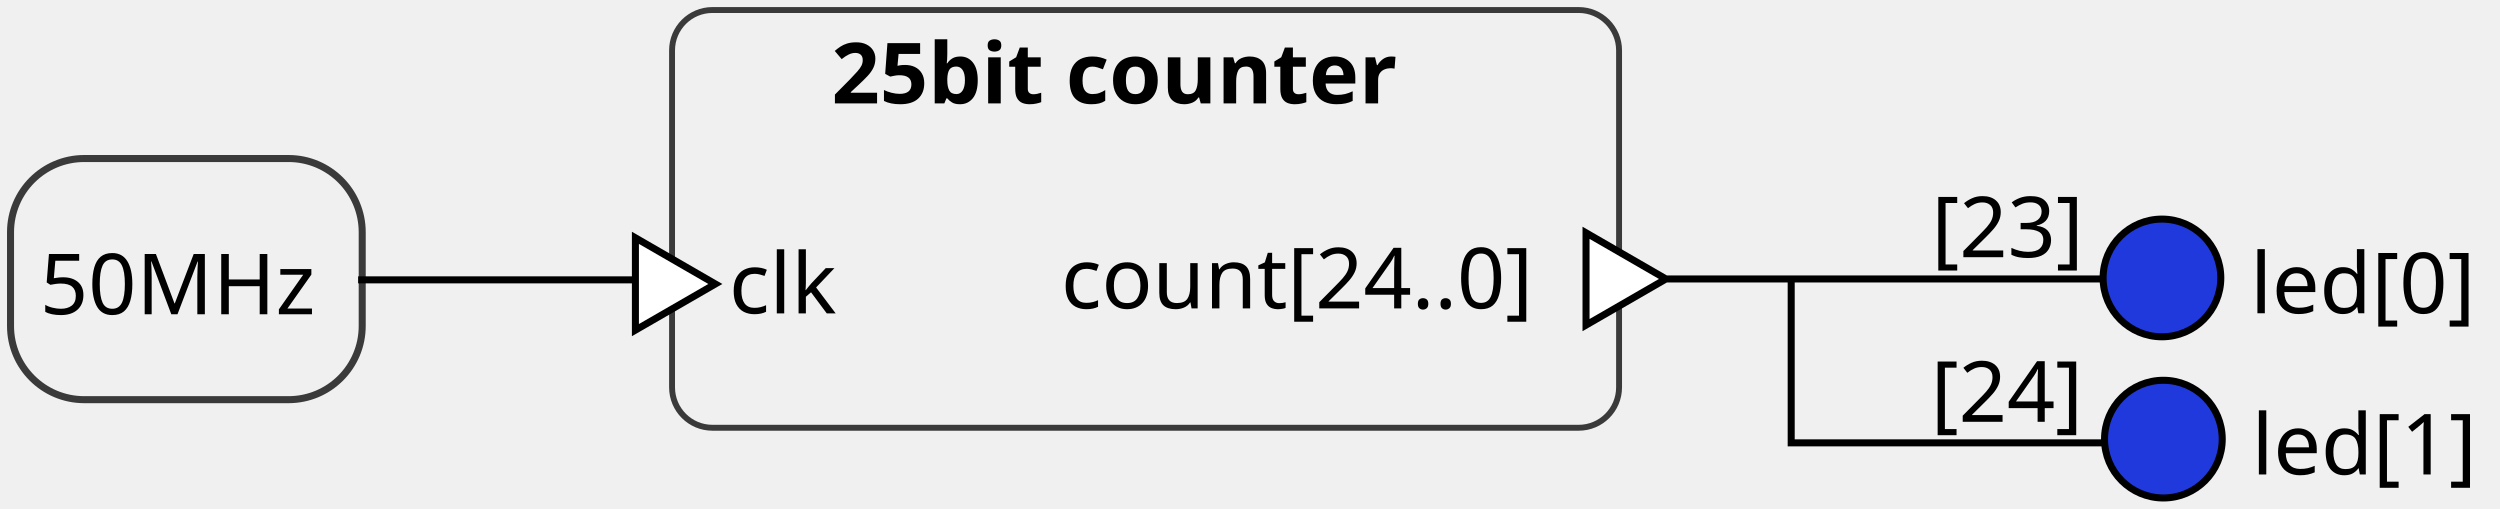
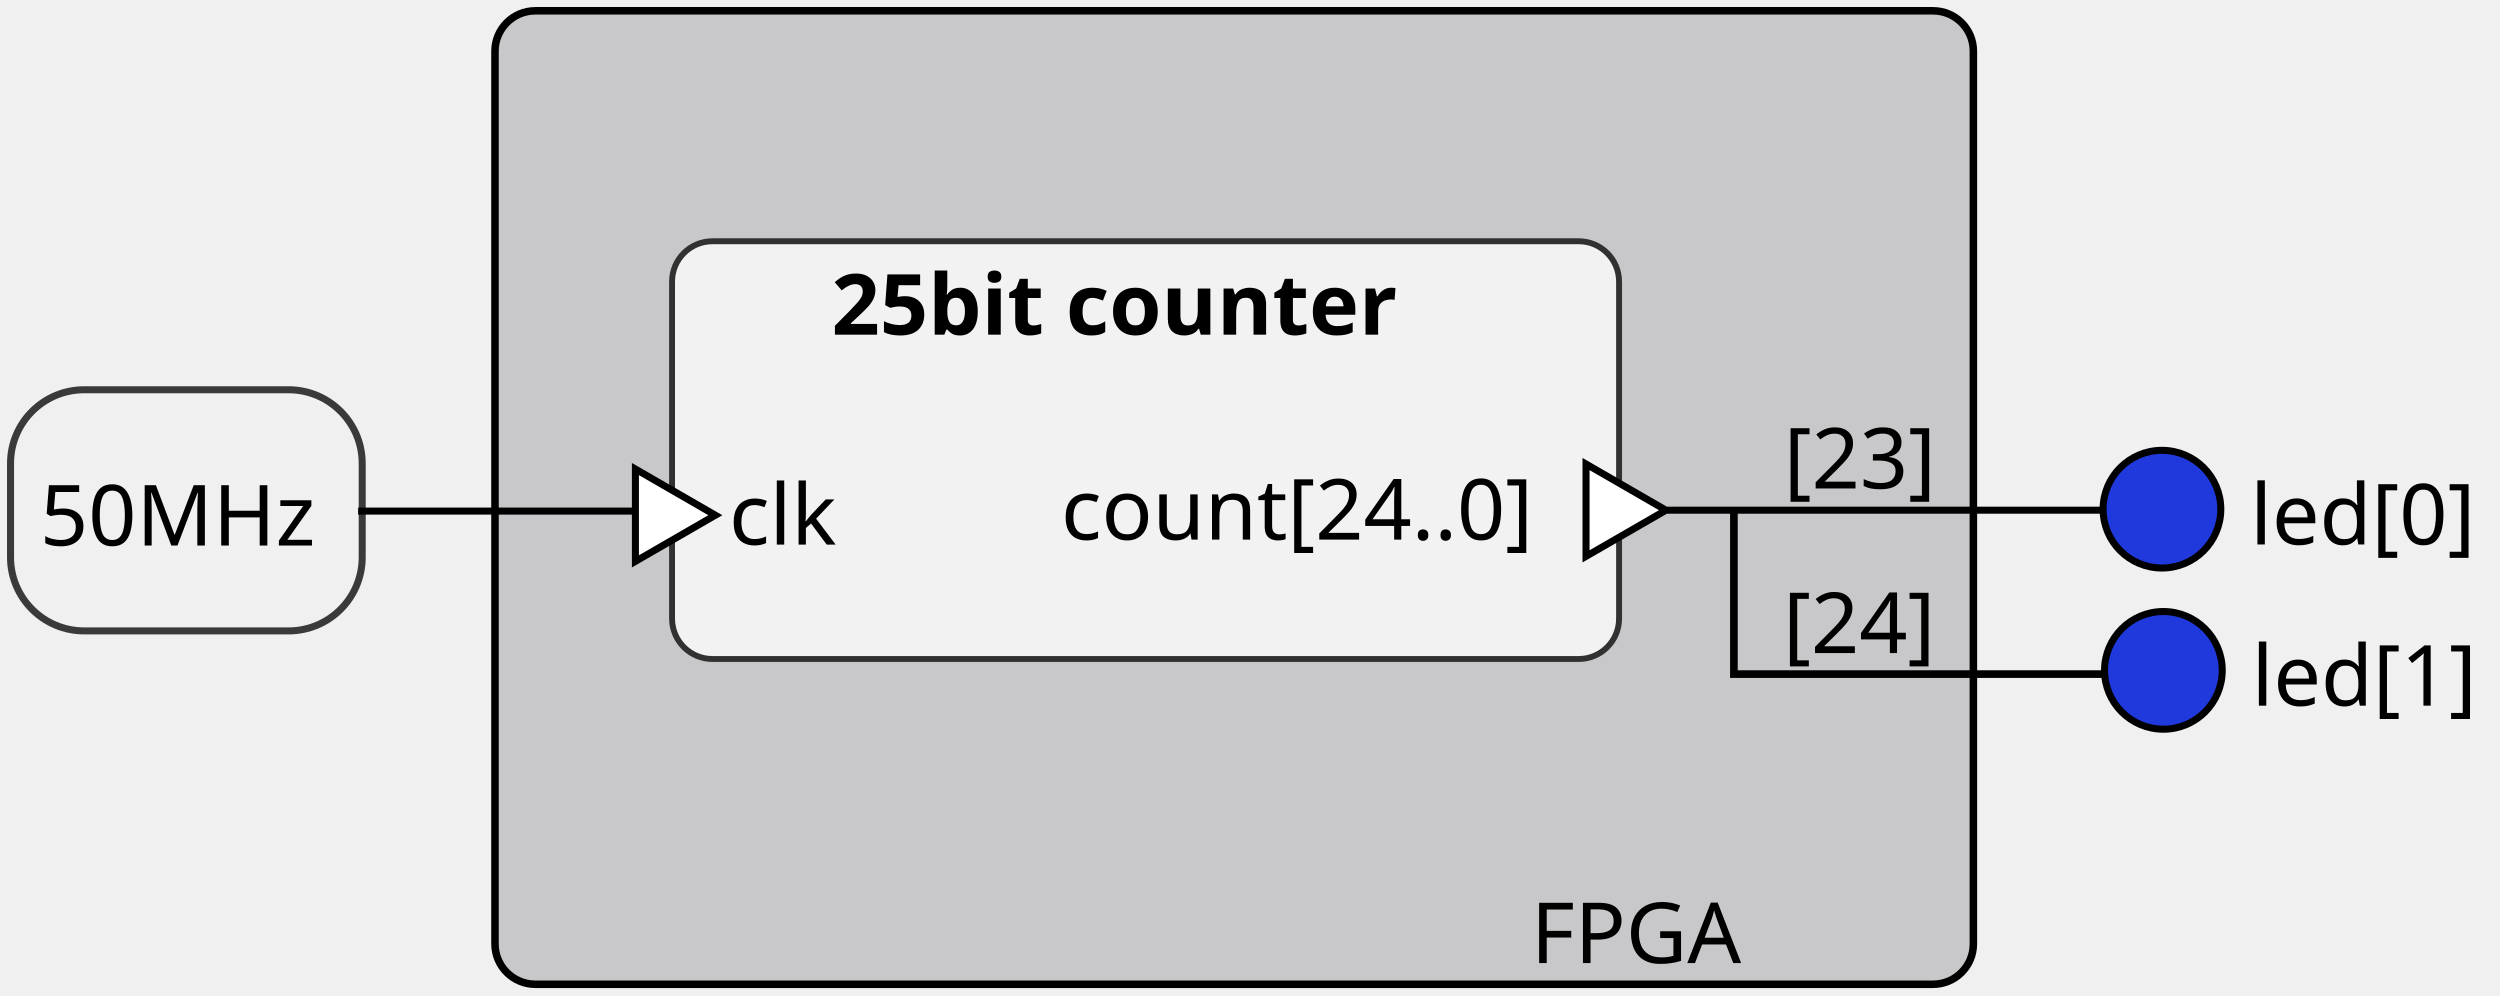
- <svg xmlns="http://www.w3.org/2000/svg" width="710.855" height="144.6" id="svg2" version="1.1">
+ <svg xmlns="http://www.w3.org/2000/svg" width="710.855" height="282.938" id="svg2" version="1.1">
  <defs id="defs4" />
-   <g id="layer1" transform="translate(32.30982,-452.6562)">
-     <text xml:space="preserve" style="font-size:24px;font-style:normal;font-weight:normal;line-height:125%;letter-spacing:0px;word-spacing:0px;fill:#000000;fill-opacity:1;stroke:none;font-family:Sans" x="175" y="541.767" id="text3772">
-       <tspan id="tspan3774" x="175" y="541.767">clk</tspan>
+   <g id="layer1" transform="translate(44.30982,-386.9062)">
+     <rect style="fill:#c8c8cb;fill-opacity:1;stroke:#000000;stroke-width:2.141;stroke-miterlimit:4;stroke-opacity:1;stroke-dasharray:none;stroke-dashoffset:0" id="rect3906" width="420.371" height="276.802" x="96.435" y="389.976" ry="11.481" />
+     <rect style="opacity:0.757;fill:#ffffff;fill-opacity:1;stroke:#000000;stroke-width:1.681;stroke-miterlimit:4;stroke-opacity:1;stroke-dasharray:none;stroke-dashoffset:0" id="rect2985" width="269.276" height="118.783" x="146.783" y="455.504" ry="11.481" />
+     <text xml:space="preserve" style="font-size:24px;font-style:normal;font-weight:normal;line-height:125%;letter-spacing:0px;word-spacing:0px;fill:#000000;fill-opacity:1;stroke:none;font-family:Sans" x="163" y="541.767" id="text3772">
+       <tspan id="tspan3774" x="163" y="541.767">clk</tspan>
    </text>
-     <rect style="opacity:0.757;fill:none;stroke:#000000;stroke-width:1.681;stroke-miterlimit:4;stroke-opacity:1;stroke-dasharray:none;stroke-dashoffset:0" id="rect2985" width="269.276" height="118.783" x="158.783" y="455.504" ry="11.481" />
-     <g id="g3830" transform="translate(97.84643,-8.368445)">
+     <g id="g3830" transform="translate(85.84643,-8.368445)">
      <rect ry="20.956" y="506.098" x="-127.164" height="68.571" width="100" id="rect2987" style="opacity:0.757;fill:none;stroke:#000000;stroke-width:2;stroke-miterlimit:4;stroke-opacity:1;stroke-dasharray:none;stroke-dashoffset:0" />
      <text id="text3764" y="550.381" x="-118.802" style="font-size:24px;font-style:normal;font-weight:normal;line-height:125%;letter-spacing:0px;word-spacing:0px;fill:#000000;fill-opacity:1;stroke:none;font-family:Sans" xml:space="preserve">
        <tspan y="550.381" x="-118.802" id="tspan3766">50MHz</tspan>
      </text>
    </g>
-     <text xml:space="preserve" style="font-size:24px;font-style:normal;font-weight:normal;line-height:125%;letter-spacing:0px;word-spacing:0px;fill:#000000;fill-opacity:1;stroke:none;font-family:Sans" x="204.139" y="482.064" id="text3768">
-       <tspan id="tspan3770" x="204.139" y="482.064" style="font-weight:bold;-inkscape-font-specification:Sans Bold">25bit counter</tspan>
+     <text xml:space="preserve" style="font-size:24px;font-style:normal;font-weight:normal;line-height:125%;letter-spacing:0px;word-spacing:0px;fill:#000000;fill-opacity:1;stroke:none;font-family:Sans" x="192.139" y="482.064" id="text3768">
+       <tspan id="tspan3770" x="192.139" y="482.064" style="font-weight:bold;-inkscape-font-specification:Sans Bold">25bit counter</tspan>
    </text>
-     <path style="fill:#ffffff;fill-opacity:1;stroke:#000000;stroke-width:2;stroke-miterlimit:4;stroke-opacity:1;stroke-dasharray:none;stroke-dashoffset:0" id="path3776" d="m -125.403,132.064 -22.728,13.122 0,-26.244 z" transform="translate(296.4955,401.3372)" />
-     <path style="fill:#1f39dd;fill-opacity:1;stroke:#000000;stroke-width:2;stroke-miterlimit:4;stroke-opacity:1;stroke-dasharray:none;stroke-dashoffset:0" id="path3778" d="m 205.812,259.232 c 0,9.241 -7.491,16.733 -16.733,16.733 -9.241,0 -16.733,-7.491 -16.733,-16.733 0,-9.241 7.491,-16.733 16.733,-16.733 9.241,0 16.733,7.491 16.733,16.733 z" transform="translate(393.3462,272.4551)" />
-     <text xml:space="preserve" style="font-size:24px;font-style:normal;font-weight:normal;line-height:125%;letter-spacing:0px;word-spacing:0px;fill:#000000;fill-opacity:1;stroke:none;font-family:Sans" x="607.525" y="541.727" id="text3780">
-       <tspan id="tspan3782" x="607.525" y="541.727">led[0]</tspan>
+     <path style="fill:#ffffff;fill-opacity:1;stroke:#000000;stroke-width:2;stroke-miterlimit:4;stroke-opacity:1;stroke-dasharray:none;stroke-dashoffset:0" id="path3776" d="m -125.403,132.064 -22.728,13.122 0,-26.244 z" transform="translate(284.4955,401.3372)" />
+     <path style="fill:#1f39dd;fill-opacity:1;stroke:#000000;stroke-width:2;stroke-miterlimit:4;stroke-opacity:1;stroke-dasharray:none;stroke-dashoffset:0" id="path3778" d="m 205.812,259.232 c 0,9.241 -7.491,16.733 -16.733,16.733 -9.241,0 -16.733,-7.491 -16.733,-16.733 0,-9.241 7.491,-16.733 16.733,-16.733 9.241,0 16.733,7.491 16.733,16.733 z" transform="translate(381.3462,272.4551)" />
+     <text xml:space="preserve" style="font-size:24px;font-style:normal;font-weight:normal;line-height:125%;letter-spacing:0px;word-spacing:0px;fill:#000000;fill-opacity:1;stroke:none;font-family:Sans" x="595.525" y="541.727" id="text3780">
+       <tspan id="tspan3782" x="595.525" y="541.727">led[0]</tspan>
    </text>
-     <path style="fill:#1f39dd;fill-opacity:1;stroke:#000000;stroke-width:2;stroke-miterlimit:4;stroke-opacity:1;stroke-dasharray:none;stroke-dashoffset:0" id="path3778-0" d="m 205.812,259.232 c 0,9.241 -7.491,16.733 -16.733,16.733 -9.241,0 -16.733,-7.491 -16.733,-16.733 0,-9.241 7.491,-16.733 16.733,-16.733 9.241,0 16.733,7.491 16.733,16.733 z" transform="translate(393.7534,318.2876)" />
-     <text xml:space="preserve" style="font-size:24px;font-style:normal;font-weight:normal;line-height:125%;letter-spacing:0px;word-spacing:0px;fill:#000000;fill-opacity:1;stroke:none;font-family:Sans" x="607.932" y="587.56" id="text3780-2">
-       <tspan id="tspan3782-2" x="607.932" y="587.56">led[1]</tspan>
+     <path style="fill:#1f39dd;fill-opacity:1;stroke:#000000;stroke-width:2;stroke-miterlimit:4;stroke-opacity:1;stroke-dasharray:none;stroke-dashoffset:0" id="path3778-0" d="m 205.812,259.232 c 0,9.241 -7.491,16.733 -16.733,16.733 -9.241,0 -16.733,-7.491 -16.733,-16.733 0,-9.241 7.491,-16.733 16.733,-16.733 9.241,0 16.733,7.491 16.733,16.733 z" transform="translate(381.7534,318.2876)" />
+     <text xml:space="preserve" style="font-size:24px;font-style:normal;font-weight:normal;line-height:125%;letter-spacing:0px;word-spacing:0px;fill:#000000;fill-opacity:1;stroke:none;font-family:Sans" x="595.932" y="587.56" id="text3780-2">
+       <tspan id="tspan3782-2" x="595.932" y="587.56">led[1]</tspan>
    </text>
-     <text xml:space="preserve" style="font-size:24px;font-style:normal;font-weight:normal;line-height:125%;letter-spacing:0px;word-spacing:0px;fill:#000000;fill-opacity:1;stroke:none;font-family:Sans" x="269.396" y="540.342" id="text3808">
-       <tspan id="tspan3810" x="269.396" y="540.342">count[24..0]</tspan>
+     <text xml:space="preserve" style="font-size:24px;font-style:normal;font-weight:normal;line-height:125%;letter-spacing:0px;word-spacing:0px;fill:#000000;fill-opacity:1;stroke:none;font-family:Sans" x="257.396" y="540.342" id="text3808">
+       <tspan id="tspan3810" x="257.396" y="540.342">count[24..0]</tspan>
    </text>
-     <path style="fill:#ffffff;fill-opacity:1;stroke:#000000;stroke-width:2;stroke-miterlimit:4;stroke-opacity:1;stroke-dasharray:none;stroke-dashoffset:0" id="path3776-1" d="m -125.403,132.064 -22.728,13.122 0,-26.244 z" transform="translate(566.7969,399.9115)" />
-     <path style="fill:none;stroke:#000000;stroke-width:2;stroke-linecap:butt;stroke-linejoin:miter;stroke-miterlimit:4;stroke-opacity:1;stroke-dasharray:none" d="m 441.743,531.975 123.822,0" id="path3835" />
-     <text xml:space="preserve" style="font-size:24px;font-style:normal;font-weight:normal;line-height:125%;letter-spacing:0px;word-spacing:0px;fill:#000000;fill-opacity:1;stroke:none;font-family:Sans" x="516.912" y="525.794" id="text3837">
-       <tspan id="tspan3839" x="516.912" y="525.794">[23]</tspan>
+     <path style="fill:#ffffff;fill-opacity:1;stroke:#000000;stroke-width:2;stroke-miterlimit:4;stroke-opacity:1;stroke-dasharray:none;stroke-dashoffset:0" id="path3776-1" d="m -125.403,132.064 -22.728,13.122 0,-26.244 z" transform="translate(554.7969,399.9115)" />
+     <path style="fill:none;stroke:#000000;stroke-width:2;stroke-linecap:butt;stroke-linejoin:miter;stroke-miterlimit:4;stroke-opacity:1;stroke-dasharray:none" d="m 429.743,531.975 123.822,0" id="path3835" />
+     <text xml:space="preserve" style="font-size:24px;font-style:normal;font-weight:normal;line-height:125%;letter-spacing:0px;word-spacing:0px;fill:#000000;fill-opacity:1;stroke:none;font-family:Sans" x="462.912" y="525.794" id="text3837">
+       <tspan id="tspan3839" x="462.912" y="525.794">[23]</tspan>
    </text>
-     <path style="fill:none;stroke:#000000;stroke-width:2;stroke-linecap:butt;stroke-linejoin:miter;stroke-miterlimit:4;stroke-opacity:1;stroke-dasharray:none" d="m 477.001,532.438 0,46.141 89.282,0" id="path3841" />
-     <text xml:space="preserve" style="font-size:24px;font-style:normal;font-weight:normal;line-height:125%;letter-spacing:0px;word-spacing:0px;fill:#000000;fill-opacity:1;stroke:none;font-family:Sans" x="516.724" y="572.596" id="text3837-6">
-       <tspan id="tspan3839-9" x="516.724" y="572.596">[24]</tspan>
+     <path style="fill:none;stroke:#000000;stroke-width:2.175;stroke-linecap:butt;stroke-linejoin:miter;stroke-miterlimit:4;stroke-opacity:1;stroke-dasharray:none" d="m 448.71,532.438 0,46.141 105.573,0" id="path3841" />
+     <text xml:space="preserve" style="font-size:24px;font-style:normal;font-weight:normal;line-height:125%;letter-spacing:0px;word-spacing:0px;fill:#000000;fill-opacity:1;stroke:none;font-family:Sans" x="462.724" y="572.596" id="text3837-6">
+       <tspan id="tspan3839-9" x="462.724" y="572.596">[24]</tspan>
    </text>
-     <path style="fill:none;stroke:#000000;stroke-width:2;stroke-linecap:butt;stroke-linejoin:miter;stroke-miterlimit:4;stroke-opacity:1;stroke-dasharray:none" d="m 147.413,532.231 -77.891,0" id="path3866" />
+     <path style="fill:none;stroke:#000000;stroke-width:2;stroke-linecap:butt;stroke-linejoin:miter;stroke-miterlimit:4;stroke-opacity:1;stroke-dasharray:none" d="m 135.413,532.231 -77.891,0" id="path3866" />
+     <text xml:space="preserve" style="font-size:24px;font-style:normal;font-weight:normal;line-height:125%;letter-spacing:0px;word-spacing:0px;fill:#000000;fill-opacity:1;stroke:none;font-family:Sans" x="391.003" y="660.754" id="text3908">
+       <tspan id="tspan3910" x="391.003" y="660.754">FPGA</tspan>
+     </text>
  </g>
</svg>
